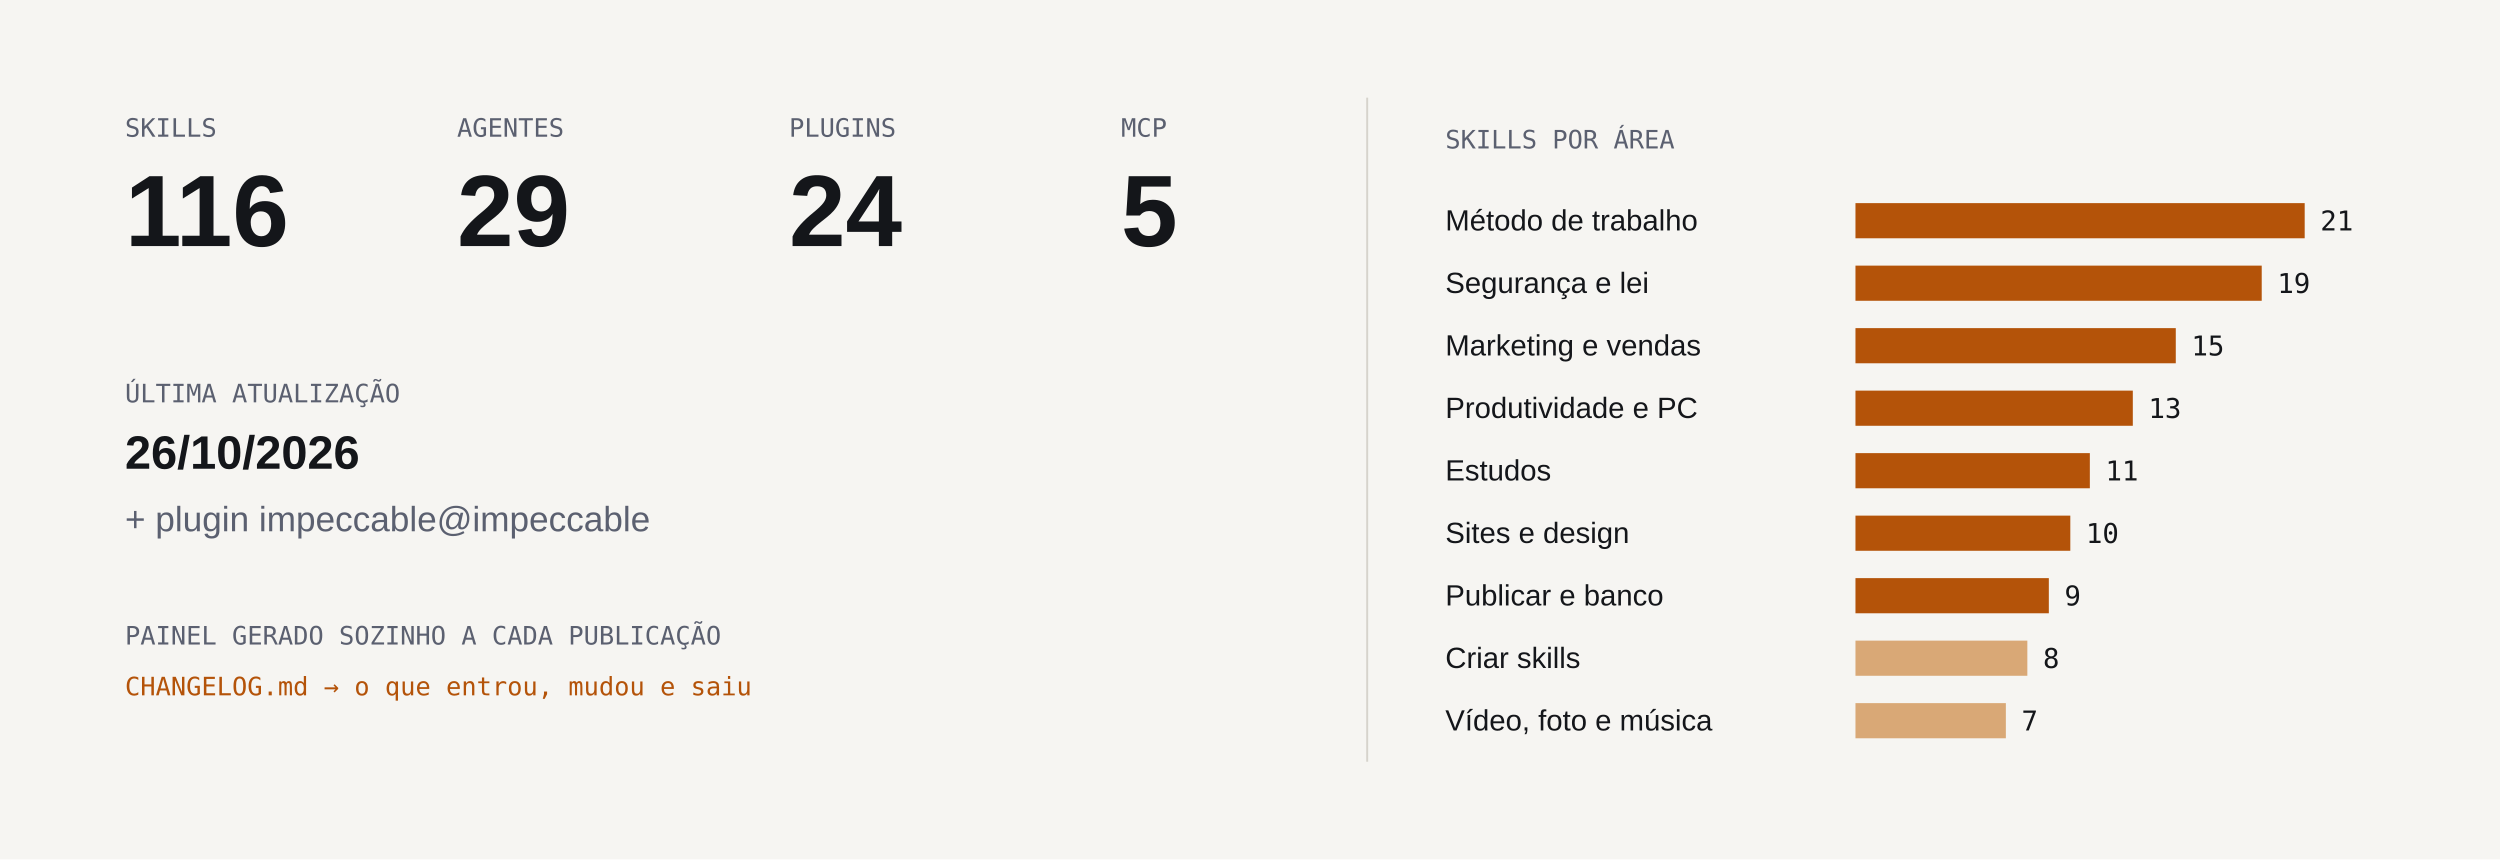
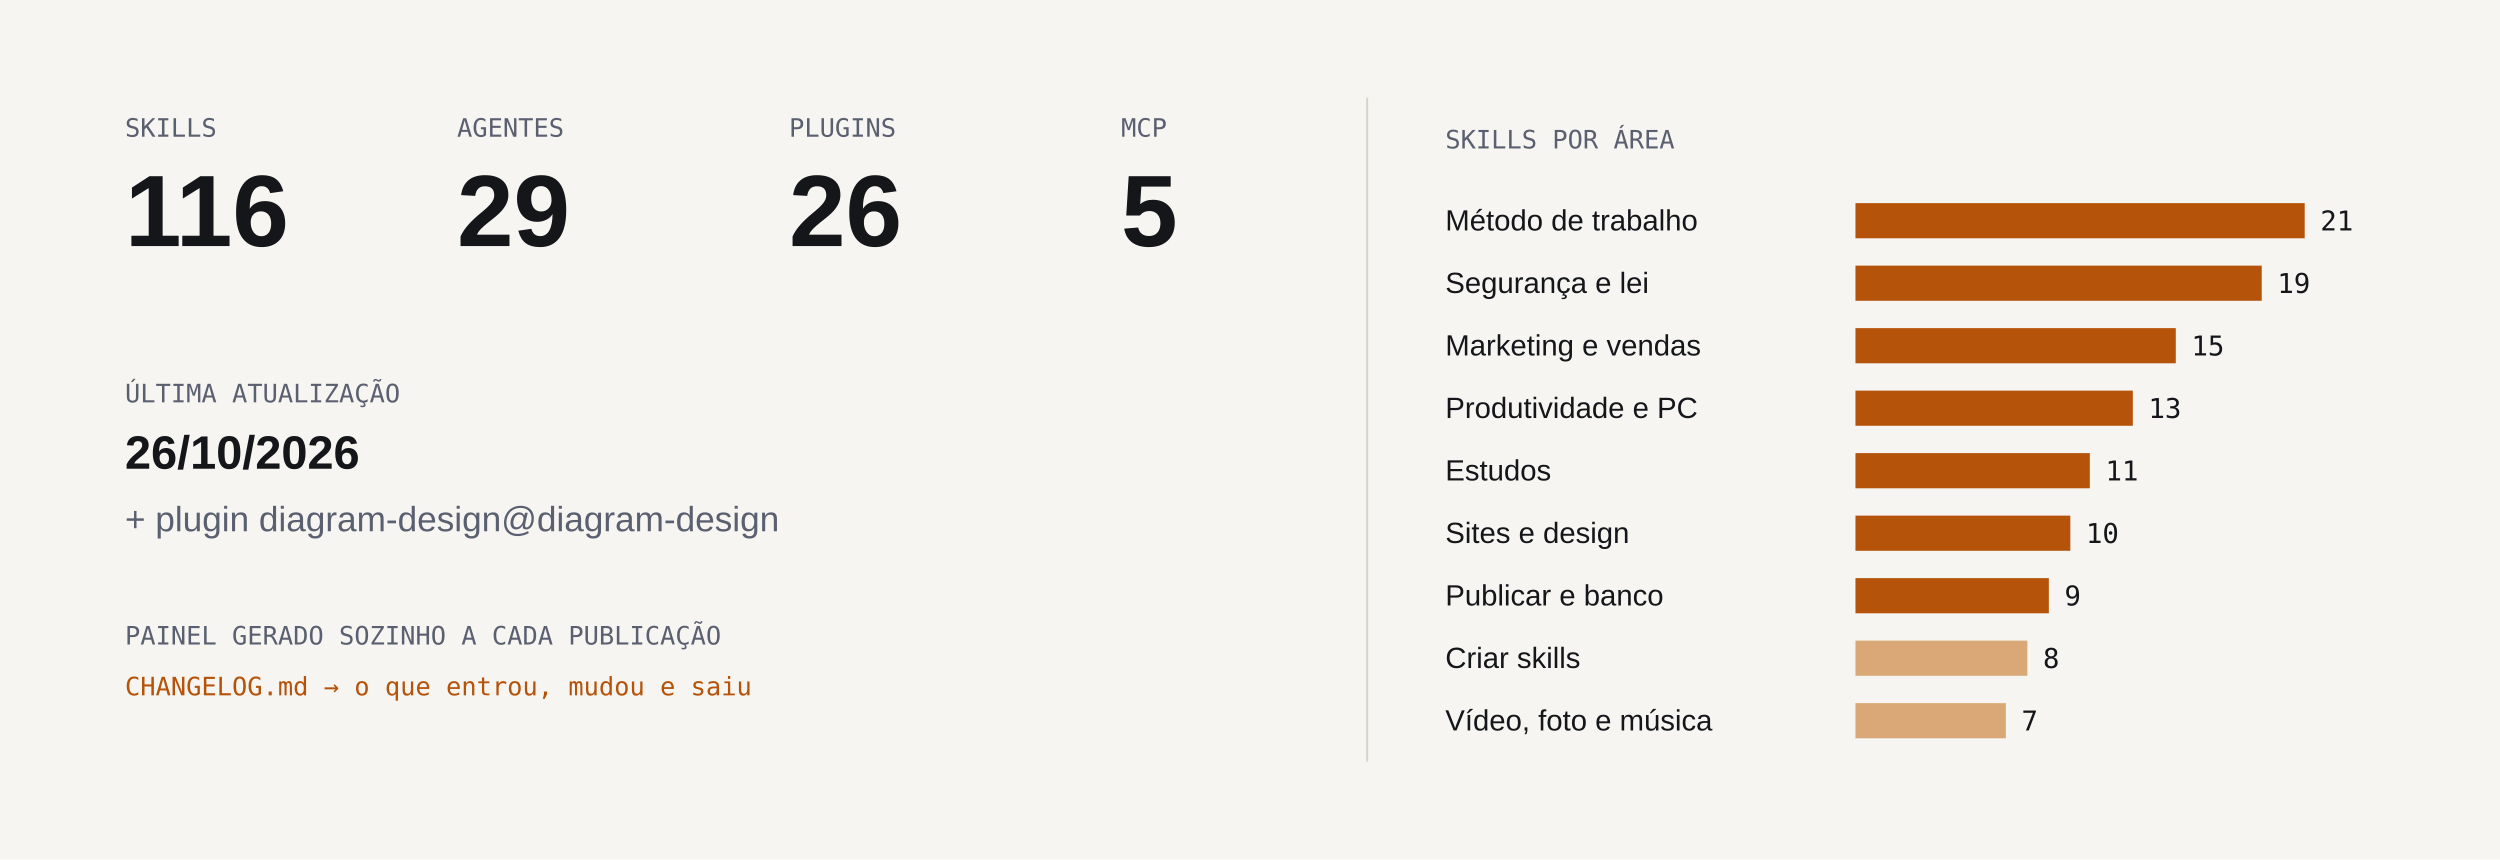
<svg xmlns="http://www.w3.org/2000/svg" viewBox="0 0 1280 440" width="1280" height="440" role="img" aria-label="Painel do kit: skills por área e última atualização 26/10/2026">
  <rect width="1280" height="440" fill="#f6f5f2" />
  <text x="64" y="70" font-family="'JetBrains Mono','Cascadia Code',Consolas,'DejaVu Sans Mono',monospace" font-size="13" fill="#5b6070">SKILLS</text>
  <text x="64" y="126" font-family="'Inter Tight','Segoe UI','Helvetica Neue',Arial,sans-serif" font-size="52" font-weight="700" fill="#14161a">116</text>
  <text x="234" y="70" font-family="'JetBrains Mono','Cascadia Code',Consolas,'DejaVu Sans Mono',monospace" font-size="13" fill="#5b6070">AGENTES</text>
  <text x="234" y="126" font-family="'Inter Tight','Segoe UI','Helvetica Neue',Arial,sans-serif" font-size="52" font-weight="700" fill="#14161a">29</text>
  <text x="404" y="70" font-family="'JetBrains Mono','Cascadia Code',Consolas,'DejaVu Sans Mono',monospace" font-size="13" fill="#5b6070">PLUGINS</text>
-   <text x="404" y="126" font-family="'Inter Tight','Segoe UI','Helvetica Neue',Arial,sans-serif" font-size="52" font-weight="700" fill="#14161a">24</text>
+   <text x="404" y="126" font-family="'Inter Tight','Segoe UI','Helvetica Neue',Arial,sans-serif" font-size="52" font-weight="700" fill="#14161a">26</text>
  <text x="574" y="70" font-family="'JetBrains Mono','Cascadia Code',Consolas,'DejaVu Sans Mono',monospace" font-size="13" fill="#5b6070">MCP</text>
  <text x="574" y="126" font-family="'Inter Tight','Segoe UI','Helvetica Neue',Arial,sans-serif" font-size="52" font-weight="700" fill="#14161a">5</text>
  <text x="64" y="206" font-family="'JetBrains Mono','Cascadia Code',Consolas,'DejaVu Sans Mono',monospace" font-size="13" fill="#5b6070">ÚLTIMA ATUALIZAÇÃO</text>
  <text x="64" y="240" font-family="'Inter Tight','Segoe UI','Helvetica Neue',Arial,sans-serif" font-size="24" font-weight="700" fill="#14161a">26/10/2026</text>
-   <text x="64" y="272" font-family="'Inter Tight','Segoe UI','Helvetica Neue',Arial,sans-serif" font-size="18" fill="#5b6070">+ plugin impeccable@impeccable</text>
+   <text x="64" y="272" font-family="'Inter Tight','Segoe UI','Helvetica Neue',Arial,sans-serif" font-size="18" fill="#5b6070">+ plugin diagram-design@diagram-design</text>
  <text x="64" y="330" font-family="'JetBrains Mono','Cascadia Code',Consolas,'DejaVu Sans Mono',monospace" font-size="13" fill="#5b6070">PAINEL GERADO SOZINHO A CADA PUBLICAÇÃO</text>
  <text x="64" y="356" font-family="'JetBrains Mono','Cascadia Code',Consolas,'DejaVu Sans Mono',monospace" font-size="13" fill="#b45309">CHANGELOG.md → o que entrou, mudou e saiu</text>
  <line x1="700" y1="50" x2="700" y2="390" stroke="#d6d3cc" />
  <text x="740" y="76" font-family="'JetBrains Mono','Cascadia Code',Consolas,'DejaVu Sans Mono',monospace" font-size="13" fill="#5b6070">SKILLS POR ÁREA</text>
  <text x="740" y="118" font-family="'Inter Tight','Segoe UI','Helvetica Neue',Arial,sans-serif" font-size="15" fill="#14161a">Método de trabalho</text>
  <rect x="950" y="104" width="230" height="18" fill="#b45309" />
  <text x="1188" y="118" font-family="'JetBrains Mono','Cascadia Code',Consolas,'DejaVu Sans Mono',monospace" font-size="14" fill="#14161a">21</text>
  <text x="740" y="150" font-family="'Inter Tight','Segoe UI','Helvetica Neue',Arial,sans-serif" font-size="15" fill="#14161a">Segurança e lei</text>
  <rect x="950" y="136" width="208" height="18" fill="#b45309" />
  <text x="1166" y="150" font-family="'JetBrains Mono','Cascadia Code',Consolas,'DejaVu Sans Mono',monospace" font-size="14" fill="#14161a">19</text>
  <text x="740" y="182" font-family="'Inter Tight','Segoe UI','Helvetica Neue',Arial,sans-serif" font-size="15" fill="#14161a">Marketing e vendas</text>
  <rect x="950" y="168" width="164" height="18" fill="#b45309" />
  <text x="1122" y="182" font-family="'JetBrains Mono','Cascadia Code',Consolas,'DejaVu Sans Mono',monospace" font-size="14" fill="#14161a">15</text>
  <text x="740" y="214" font-family="'Inter Tight','Segoe UI','Helvetica Neue',Arial,sans-serif" font-size="15" fill="#14161a">Produtividade e PC</text>
  <rect x="950" y="200" width="142" height="18" fill="#b45309" />
  <text x="1100" y="214" font-family="'JetBrains Mono','Cascadia Code',Consolas,'DejaVu Sans Mono',monospace" font-size="14" fill="#14161a">13</text>
  <text x="740" y="246" font-family="'Inter Tight','Segoe UI','Helvetica Neue',Arial,sans-serif" font-size="15" fill="#14161a">Estudos</text>
  <rect x="950" y="232" width="120" height="18" fill="#b45309" />
  <text x="1078" y="246" font-family="'JetBrains Mono','Cascadia Code',Consolas,'DejaVu Sans Mono',monospace" font-size="14" fill="#14161a">11</text>
  <text x="740" y="278" font-family="'Inter Tight','Segoe UI','Helvetica Neue',Arial,sans-serif" font-size="15" fill="#14161a">Sites e design</text>
  <rect x="950" y="264" width="110" height="18" fill="#b45309" />
  <text x="1068" y="278" font-family="'JetBrains Mono','Cascadia Code',Consolas,'DejaVu Sans Mono',monospace" font-size="14" fill="#14161a">10</text>
  <text x="740" y="310" font-family="'Inter Tight','Segoe UI','Helvetica Neue',Arial,sans-serif" font-size="15" fill="#14161a">Publicar e banco</text>
  <rect x="950" y="296" width="99" height="18" fill="#b45309" />
  <text x="1057" y="310" font-family="'JetBrains Mono','Cascadia Code',Consolas,'DejaVu Sans Mono',monospace" font-size="14" fill="#14161a">9</text>
  <text x="740" y="342" font-family="'Inter Tight','Segoe UI','Helvetica Neue',Arial,sans-serif" font-size="15" fill="#14161a">Criar skills</text>
  <rect x="950" y="328" width="88" height="18" fill="#d9a876" />
  <text x="1046" y="342" font-family="'JetBrains Mono','Cascadia Code',Consolas,'DejaVu Sans Mono',monospace" font-size="14" fill="#14161a">8</text>
  <text x="740" y="374" font-family="'Inter Tight','Segoe UI','Helvetica Neue',Arial,sans-serif" font-size="15" fill="#14161a">Vídeo, foto e música</text>
  <rect x="950" y="360" width="77" height="18" fill="#d9a876" />
  <text x="1035" y="374" font-family="'JetBrains Mono','Cascadia Code',Consolas,'DejaVu Sans Mono',monospace" font-size="14" fill="#14161a">7</text>
</svg>
